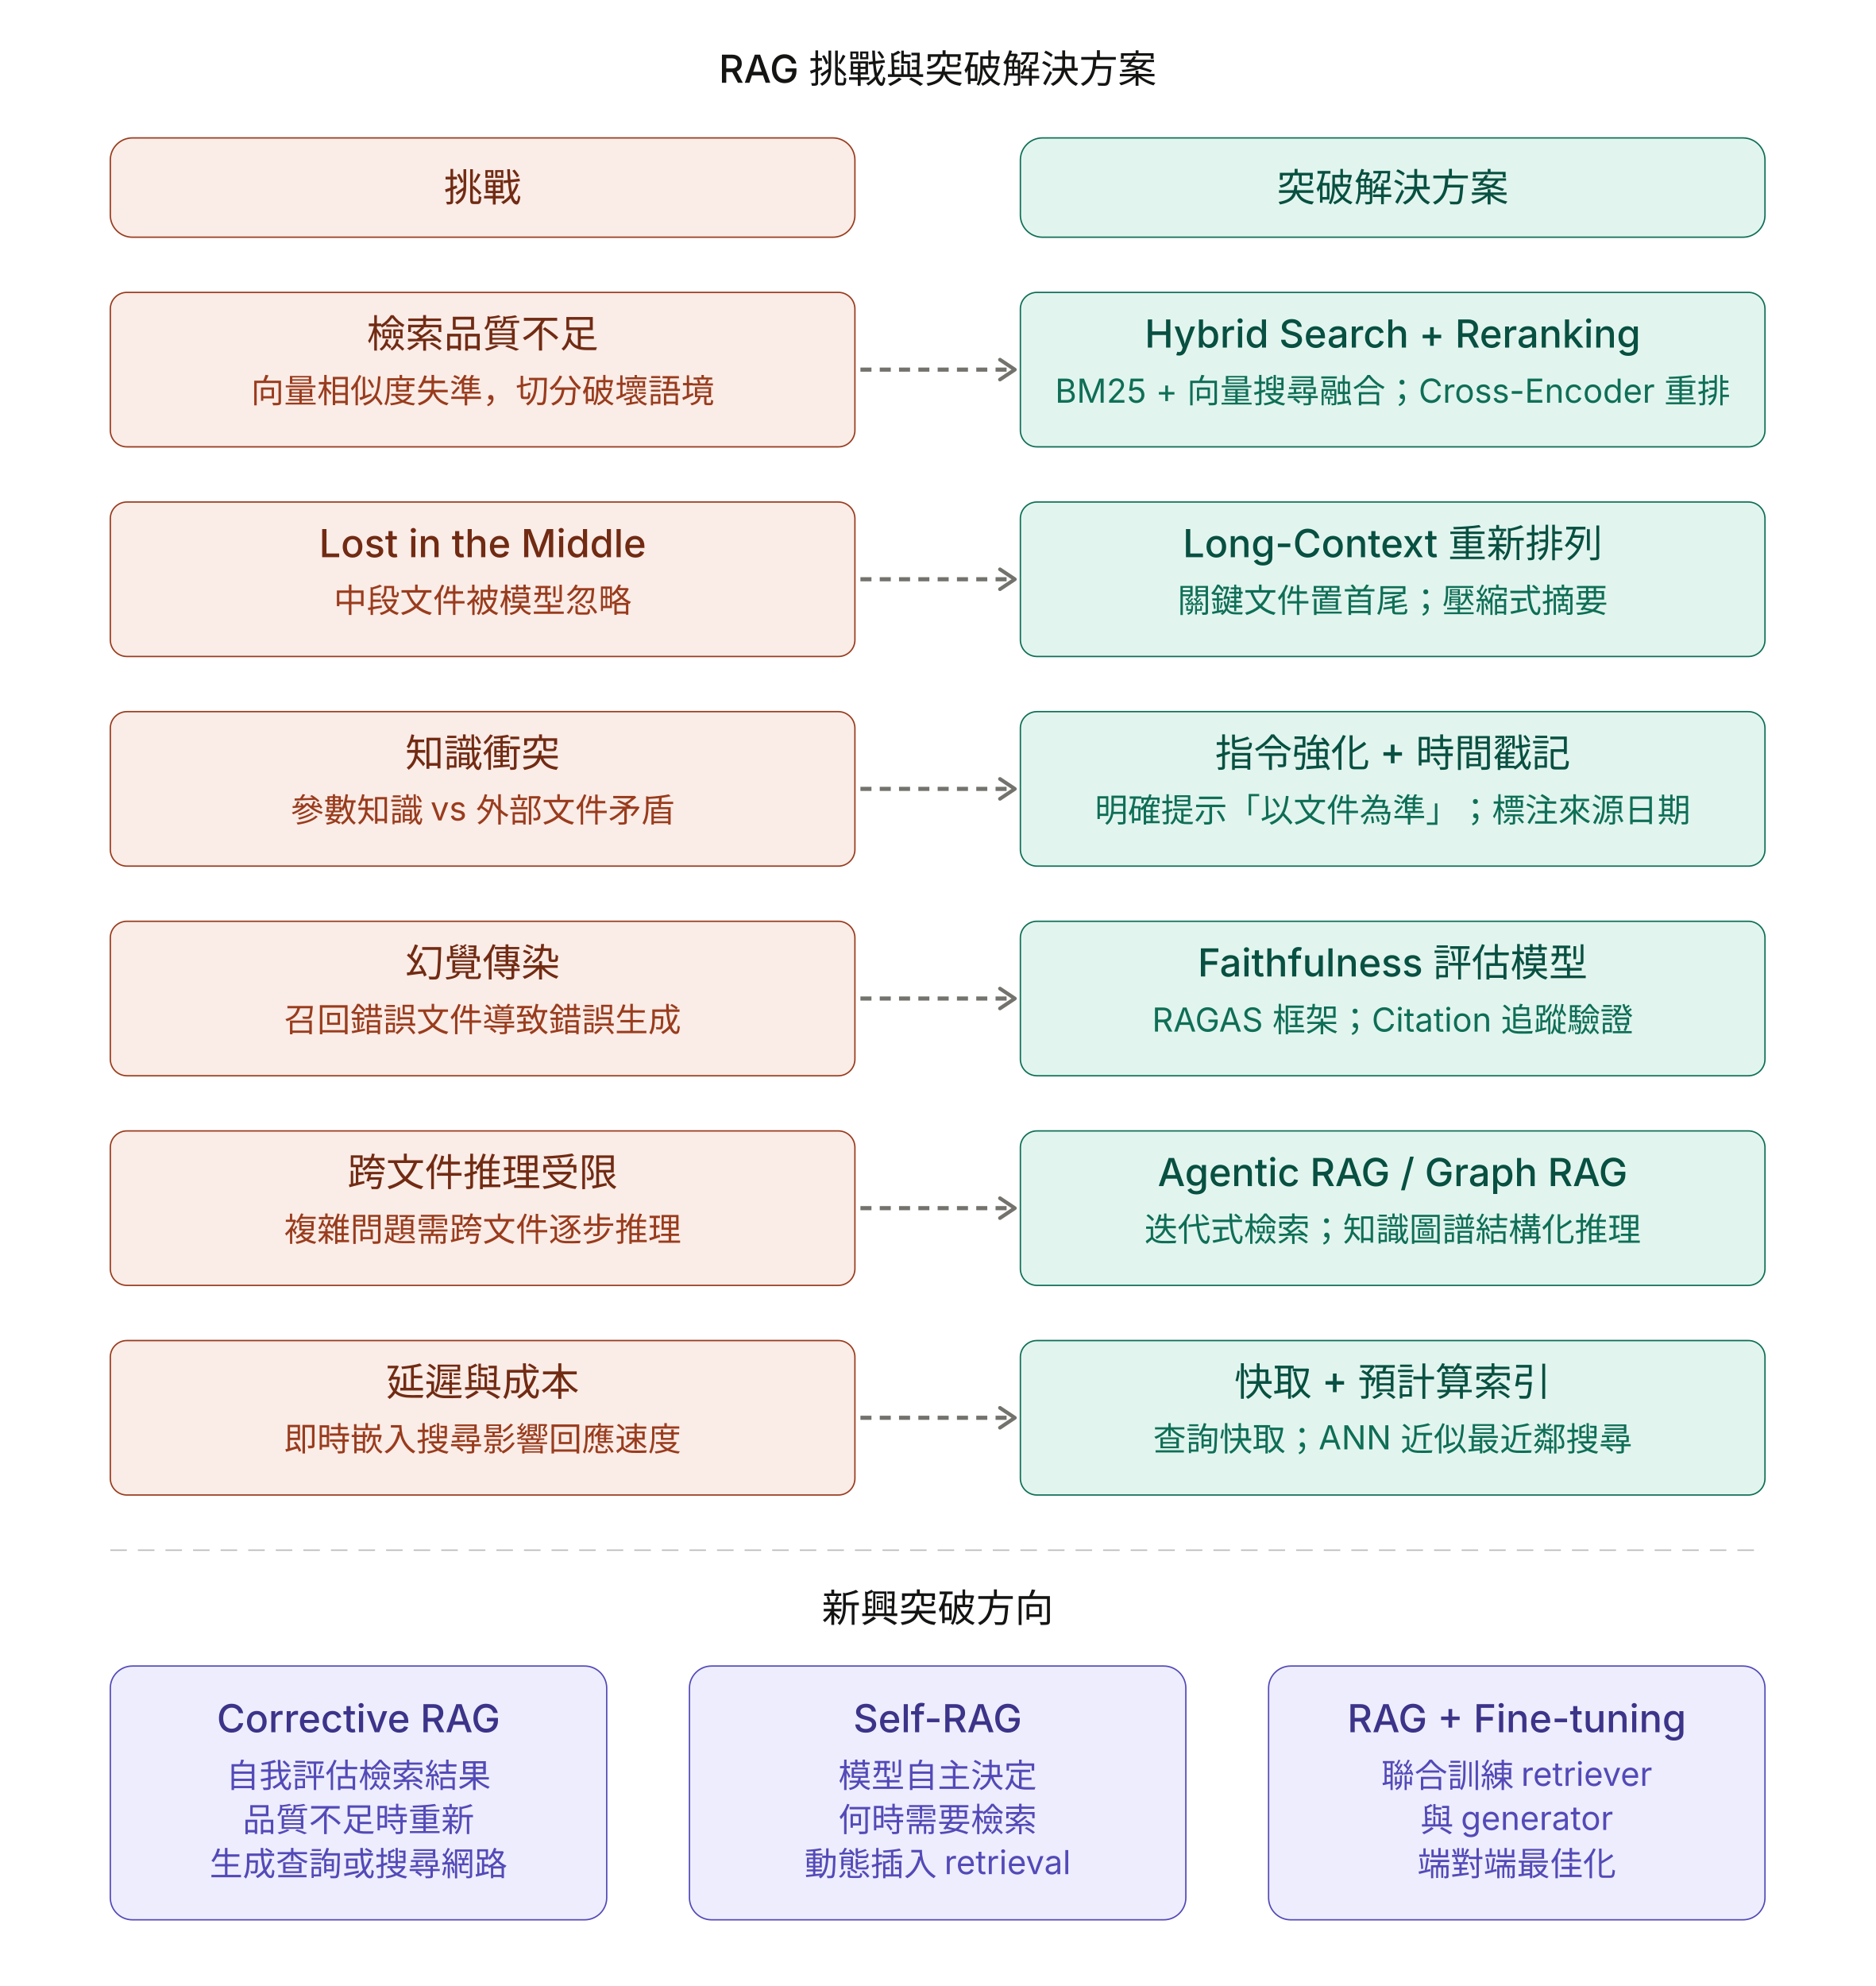
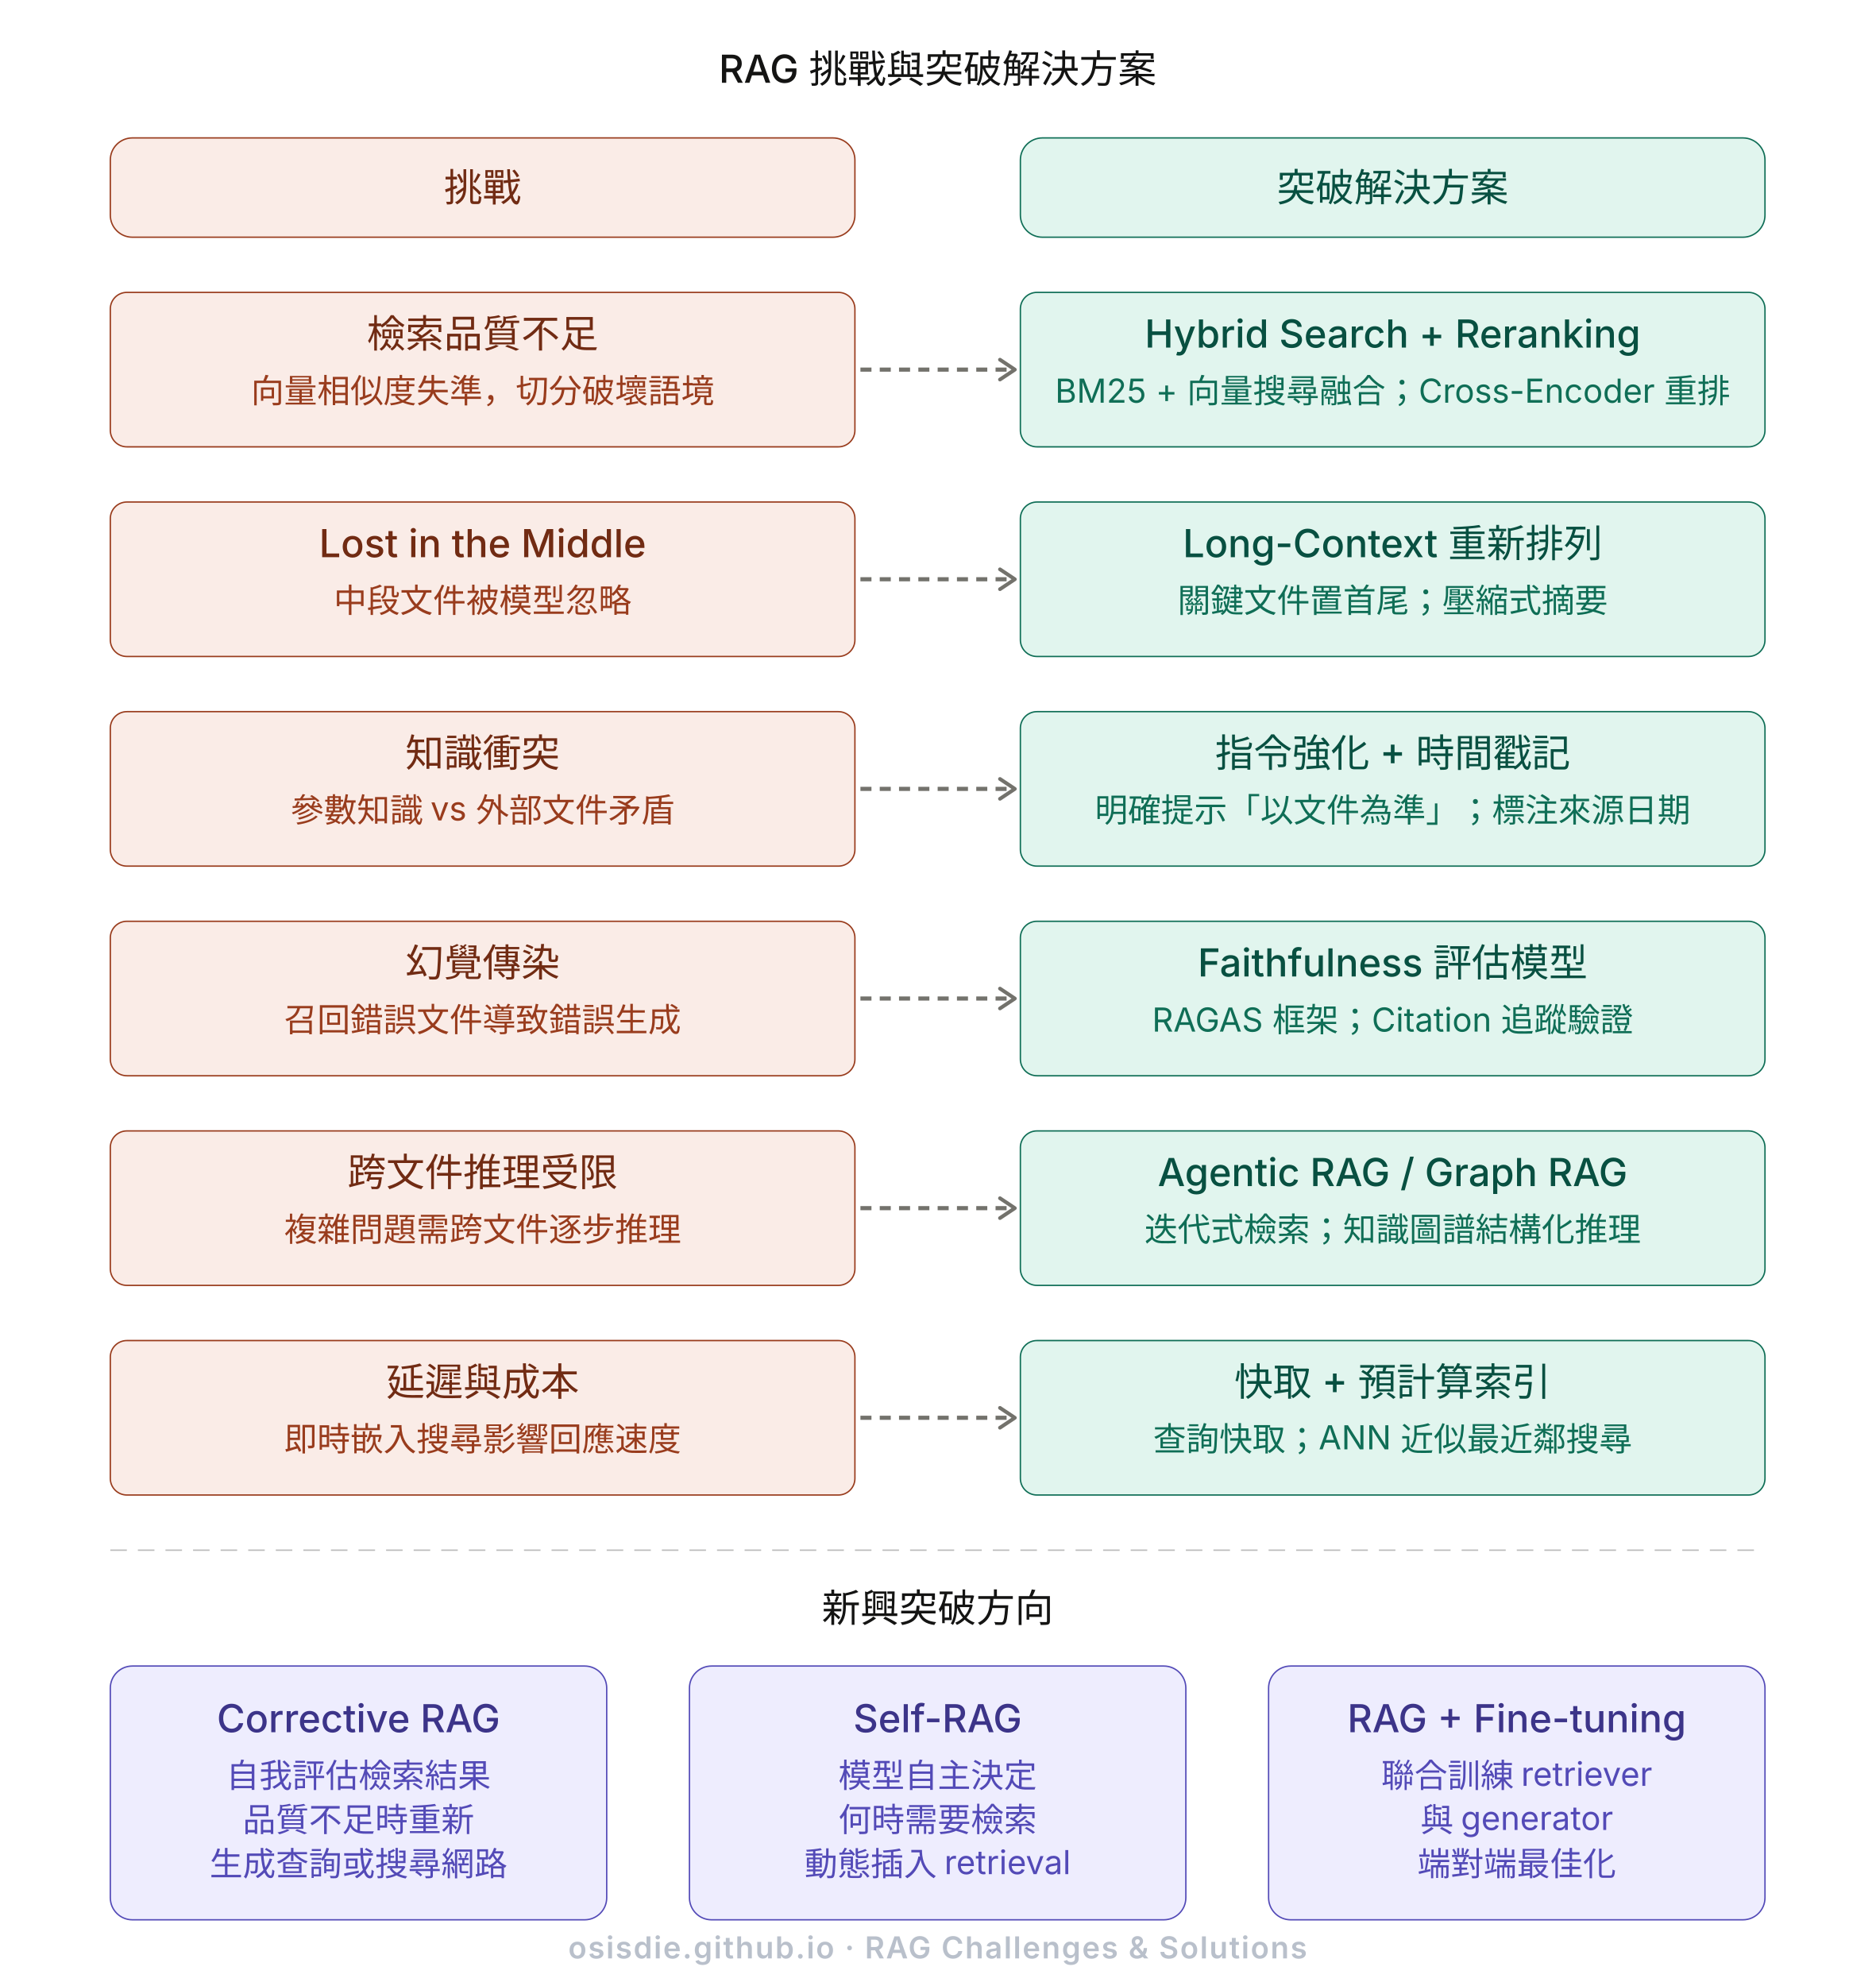
<svg xmlns="http://www.w3.org/2000/svg" width="100%" viewBox="0 0 680 720">
  <defs>
    <marker id="arrow" viewBox="0 0 10 10" refX="8" refY="5" markerWidth="6" markerHeight="6" orient="auto-start-reverse">
      <path d="M2 1L8 5L2 9" fill="none" stroke="context-stroke" stroke-width="1.5" stroke-linecap="round" stroke-linejoin="round" />
    </marker>
  </defs>
  <text x="340" y="30" text-anchor="middle" font-size="15" style="fill:rgb(20, 20, 19);stroke:none;color:rgb(0, 0, 0);stroke-width:1px;stroke-linecap:butt;stroke-linejoin:miter;opacity:1;font-family:-apple-system, BlinkMacSystemFont, &quot;Segoe UI&quot;, &quot;Noto Sans TC&quot;, sans-serif;font-size:14px;font-weight:500;text-anchor:middle;dominant-baseline:auto">RAG 挑戰與突破解決方案</text>
  <g style="fill:rgb(0, 0, 0);stroke:none;color:rgb(0, 0, 0);stroke-width:1px;stroke-linecap:butt;stroke-linejoin:miter;opacity:1;font-family:-apple-system, BlinkMacSystemFont, &quot;Segoe UI&quot;, &quot;Noto Sans TC&quot;, sans-serif;font-size:16px;font-weight:400;text-anchor:start;dominant-baseline:auto">
    <rect x="40" y="50" width="270" height="36" rx="8" stroke-width="0.5" style="fill:rgb(250, 236, 231);stroke:rgb(153, 60, 29);color:rgb(0, 0, 0);stroke-width:0.5px;stroke-linecap:butt;stroke-linejoin:miter;opacity:1;font-family:-apple-system, BlinkMacSystemFont, &quot;Segoe UI&quot;, &quot;Noto Sans TC&quot;, sans-serif;font-size:16px;font-weight:400;text-anchor:start;dominant-baseline:auto" />
    <text x="175" y="73" text-anchor="middle" style="fill:rgb(113, 43, 19);stroke:none;color:rgb(0, 0, 0);stroke-width:1px;stroke-linecap:butt;stroke-linejoin:miter;opacity:1;font-family:-apple-system, BlinkMacSystemFont, &quot;Segoe UI&quot;, &quot;Noto Sans TC&quot;, sans-serif;font-size:14px;font-weight:500;text-anchor:middle;dominant-baseline:auto">挑戰</text>
  </g>
  <g style="fill:rgb(0, 0, 0);stroke:none;color:rgb(0, 0, 0);stroke-width:1px;stroke-linecap:butt;stroke-linejoin:miter;opacity:1;font-family:-apple-system, BlinkMacSystemFont, &quot;Segoe UI&quot;, &quot;Noto Sans TC&quot;, sans-serif;font-size:16px;font-weight:400;text-anchor:start;dominant-baseline:auto">
    <rect x="370" y="50" width="270" height="36" rx="8" stroke-width="0.5" style="fill:rgb(225, 245, 238);stroke:rgb(15, 110, 86);color:rgb(0, 0, 0);stroke-width:0.5px;stroke-linecap:butt;stroke-linejoin:miter;opacity:1;font-family:-apple-system, BlinkMacSystemFont, &quot;Segoe UI&quot;, &quot;Noto Sans TC&quot;, sans-serif;font-size:16px;font-weight:400;text-anchor:start;dominant-baseline:auto" />
    <text x="505" y="73" text-anchor="middle" style="fill:rgb(8, 80, 65);stroke:none;color:rgb(0, 0, 0);stroke-width:1px;stroke-linecap:butt;stroke-linejoin:miter;opacity:1;font-family:-apple-system, BlinkMacSystemFont, &quot;Segoe UI&quot;, &quot;Noto Sans TC&quot;, sans-serif;font-size:14px;font-weight:500;text-anchor:middle;dominant-baseline:auto">突破解決方案</text>
  </g>
  <g style="fill:rgb(0, 0, 0);stroke:none;color:rgb(0, 0, 0);stroke-width:1px;stroke-linecap:butt;stroke-linejoin:miter;opacity:1;font-family:-apple-system, BlinkMacSystemFont, &quot;Segoe UI&quot;, &quot;Noto Sans TC&quot;, sans-serif;font-size:16px;font-weight:400;text-anchor:start;dominant-baseline:auto">
    <rect x="40" y="106" width="270" height="56" rx="6" stroke-width="0.5" style="fill:rgb(250, 236, 231);stroke:rgb(153, 60, 29);color:rgb(0, 0, 0);stroke-width:0.5px;stroke-linecap:butt;stroke-linejoin:miter;opacity:1;font-family:-apple-system, BlinkMacSystemFont, &quot;Segoe UI&quot;, &quot;Noto Sans TC&quot;, sans-serif;font-size:16px;font-weight:400;text-anchor:start;dominant-baseline:auto" />
    <text x="175" y="126" text-anchor="middle" style="fill:rgb(113, 43, 19);stroke:none;color:rgb(0, 0, 0);stroke-width:1px;stroke-linecap:butt;stroke-linejoin:miter;opacity:1;font-family:-apple-system, BlinkMacSystemFont, &quot;Segoe UI&quot;, &quot;Noto Sans TC&quot;, sans-serif;font-size:14px;font-weight:500;text-anchor:middle;dominant-baseline:auto">檢索品質不足</text>
    <text x="175" y="146" text-anchor="middle" style="fill:rgb(153, 60, 29);stroke:none;color:rgb(0, 0, 0);stroke-width:1px;stroke-linecap:butt;stroke-linejoin:miter;opacity:1;font-family:-apple-system, BlinkMacSystemFont, &quot;Segoe UI&quot;, &quot;Noto Sans TC&quot;, sans-serif;font-size:12px;font-weight:400;text-anchor:middle;dominant-baseline:auto">向量相似度失準，切分破壞語境</text>
  </g>
  <g style="fill:rgb(0, 0, 0);stroke:none;color:rgb(0, 0, 0);stroke-width:1px;stroke-linecap:butt;stroke-linejoin:miter;opacity:1;font-family:-apple-system, BlinkMacSystemFont, &quot;Segoe UI&quot;, &quot;Noto Sans TC&quot;, sans-serif;font-size:16px;font-weight:400;text-anchor:start;dominant-baseline:auto">
    <rect x="370" y="106" width="270" height="56" rx="6" stroke-width="0.5" style="fill:rgb(225, 245, 238);stroke:rgb(15, 110, 86);color:rgb(0, 0, 0);stroke-width:0.5px;stroke-linecap:butt;stroke-linejoin:miter;opacity:1;font-family:-apple-system, BlinkMacSystemFont, &quot;Segoe UI&quot;, &quot;Noto Sans TC&quot;, sans-serif;font-size:16px;font-weight:400;text-anchor:start;dominant-baseline:auto" />
    <text x="505" y="126" text-anchor="middle" style="fill:rgb(8, 80, 65);stroke:none;color:rgb(0, 0, 0);stroke-width:1px;stroke-linecap:butt;stroke-linejoin:miter;opacity:1;font-family:-apple-system, BlinkMacSystemFont, &quot;Segoe UI&quot;, &quot;Noto Sans TC&quot;, sans-serif;font-size:14px;font-weight:500;text-anchor:middle;dominant-baseline:auto">Hybrid Search + Reranking</text>
    <text x="505" y="146" text-anchor="middle" style="fill:rgb(15, 110, 86);stroke:none;color:rgb(0, 0, 0);stroke-width:1px;stroke-linecap:butt;stroke-linejoin:miter;opacity:1;font-family:-apple-system, BlinkMacSystemFont, &quot;Segoe UI&quot;, &quot;Noto Sans TC&quot;, sans-serif;font-size:12px;font-weight:400;text-anchor:middle;dominant-baseline:auto">BM25 + 向量搜尋融合；Cross-Encoder 重排</text>
  </g>
  <line x1="312" y1="134" x2="368" y2="134" stroke="rgb(115,114,108)" stroke-width="0.8" stroke-dasharray="4 3" marker-end="url(#arrow)" fill="none" style="fill:none;stroke:rgb(115, 114, 108);color:rgb(0, 0, 0);stroke-width:1.5px;stroke-dasharray:4px, 3px;stroke-linecap:butt;stroke-linejoin:miter;opacity:1;font-family:-apple-system, BlinkMacSystemFont, &quot;Segoe UI&quot;, &quot;Noto Sans TC&quot;, sans-serif;font-size:16px;font-weight:400;text-anchor:start;dominant-baseline:auto" />
  <g style="fill:rgb(0, 0, 0);stroke:none;color:rgb(0, 0, 0);stroke-width:1px;stroke-linecap:butt;stroke-linejoin:miter;opacity:1;font-family:-apple-system, BlinkMacSystemFont, &quot;Segoe UI&quot;, &quot;Noto Sans TC&quot;, sans-serif;font-size:16px;font-weight:400;text-anchor:start;dominant-baseline:auto">
    <rect x="40" y="182" width="270" height="56" rx="6" stroke-width="0.5" style="fill:rgb(250, 236, 231);stroke:rgb(153, 60, 29);color:rgb(0, 0, 0);stroke-width:0.5px;stroke-linecap:butt;stroke-linejoin:miter;opacity:1;font-family:-apple-system, BlinkMacSystemFont, &quot;Segoe UI&quot;, &quot;Noto Sans TC&quot;, sans-serif;font-size:16px;font-weight:400;text-anchor:start;dominant-baseline:auto" />
    <text x="175" y="202" text-anchor="middle" style="fill:rgb(113, 43, 19);stroke:none;color:rgb(0, 0, 0);stroke-width:1px;stroke-linecap:butt;stroke-linejoin:miter;opacity:1;font-family:-apple-system, BlinkMacSystemFont, &quot;Segoe UI&quot;, &quot;Noto Sans TC&quot;, sans-serif;font-size:14px;font-weight:500;text-anchor:middle;dominant-baseline:auto">Lost in the Middle</text>
    <text x="175" y="222" text-anchor="middle" style="fill:rgb(153, 60, 29);stroke:none;color:rgb(0, 0, 0);stroke-width:1px;stroke-linecap:butt;stroke-linejoin:miter;opacity:1;font-family:-apple-system, BlinkMacSystemFont, &quot;Segoe UI&quot;, &quot;Noto Sans TC&quot;, sans-serif;font-size:12px;font-weight:400;text-anchor:middle;dominant-baseline:auto">中段文件被模型忽略</text>
  </g>
  <g style="fill:rgb(0, 0, 0);stroke:none;color:rgb(0, 0, 0);stroke-width:1px;stroke-linecap:butt;stroke-linejoin:miter;opacity:1;font-family:-apple-system, BlinkMacSystemFont, &quot;Segoe UI&quot;, &quot;Noto Sans TC&quot;, sans-serif;font-size:16px;font-weight:400;text-anchor:start;dominant-baseline:auto">
    <rect x="370" y="182" width="270" height="56" rx="6" stroke-width="0.5" style="fill:rgb(225, 245, 238);stroke:rgb(15, 110, 86);color:rgb(0, 0, 0);stroke-width:0.5px;stroke-linecap:butt;stroke-linejoin:miter;opacity:1;font-family:-apple-system, BlinkMacSystemFont, &quot;Segoe UI&quot;, &quot;Noto Sans TC&quot;, sans-serif;font-size:16px;font-weight:400;text-anchor:start;dominant-baseline:auto" />
    <text x="505" y="202" text-anchor="middle" style="fill:rgb(8, 80, 65);stroke:none;color:rgb(0, 0, 0);stroke-width:1px;stroke-linecap:butt;stroke-linejoin:miter;opacity:1;font-family:-apple-system, BlinkMacSystemFont, &quot;Segoe UI&quot;, &quot;Noto Sans TC&quot;, sans-serif;font-size:14px;font-weight:500;text-anchor:middle;dominant-baseline:auto">Long-Context 重新排列</text>
    <text x="505" y="222" text-anchor="middle" style="fill:rgb(15, 110, 86);stroke:none;color:rgb(0, 0, 0);stroke-width:1px;stroke-linecap:butt;stroke-linejoin:miter;opacity:1;font-family:-apple-system, BlinkMacSystemFont, &quot;Segoe UI&quot;, &quot;Noto Sans TC&quot;, sans-serif;font-size:12px;font-weight:400;text-anchor:middle;dominant-baseline:auto">關鍵文件置首尾；壓縮式摘要</text>
  </g>
  <line x1="312" y1="210" x2="368" y2="210" stroke="rgb(115,114,108)" stroke-width="0.8" stroke-dasharray="4 3" marker-end="url(#arrow)" fill="none" style="fill:none;stroke:rgb(115, 114, 108);color:rgb(0, 0, 0);stroke-width:1.5px;stroke-dasharray:4px, 3px;stroke-linecap:butt;stroke-linejoin:miter;opacity:1;font-family:-apple-system, BlinkMacSystemFont, &quot;Segoe UI&quot;, &quot;Noto Sans TC&quot;, sans-serif;font-size:16px;font-weight:400;text-anchor:start;dominant-baseline:auto" />
  <g style="fill:rgb(0, 0, 0);stroke:none;color:rgb(0, 0, 0);stroke-width:1px;stroke-linecap:butt;stroke-linejoin:miter;opacity:1;font-family:-apple-system, BlinkMacSystemFont, &quot;Segoe UI&quot;, &quot;Noto Sans TC&quot;, sans-serif;font-size:16px;font-weight:400;text-anchor:start;dominant-baseline:auto">
    <rect x="40" y="258" width="270" height="56" rx="6" stroke-width="0.5" style="fill:rgb(250, 236, 231);stroke:rgb(153, 60, 29);color:rgb(0, 0, 0);stroke-width:0.5px;stroke-linecap:butt;stroke-linejoin:miter;opacity:1;font-family:-apple-system, BlinkMacSystemFont, &quot;Segoe UI&quot;, &quot;Noto Sans TC&quot;, sans-serif;font-size:16px;font-weight:400;text-anchor:start;dominant-baseline:auto" />
    <text x="175" y="278" text-anchor="middle" style="fill:rgb(113, 43, 19);stroke:none;color:rgb(0, 0, 0);stroke-width:1px;stroke-linecap:butt;stroke-linejoin:miter;opacity:1;font-family:-apple-system, BlinkMacSystemFont, &quot;Segoe UI&quot;, &quot;Noto Sans TC&quot;, sans-serif;font-size:14px;font-weight:500;text-anchor:middle;dominant-baseline:auto">知識衝突</text>
    <text x="175" y="298" text-anchor="middle" style="fill:rgb(153, 60, 29);stroke:none;color:rgb(0, 0, 0);stroke-width:1px;stroke-linecap:butt;stroke-linejoin:miter;opacity:1;font-family:-apple-system, BlinkMacSystemFont, &quot;Segoe UI&quot;, &quot;Noto Sans TC&quot;, sans-serif;font-size:12px;font-weight:400;text-anchor:middle;dominant-baseline:auto">參數知識 vs 外部文件矛盾</text>
  </g>
  <g style="fill:rgb(0, 0, 0);stroke:none;color:rgb(0, 0, 0);stroke-width:1px;stroke-linecap:butt;stroke-linejoin:miter;opacity:1;font-family:-apple-system, BlinkMacSystemFont, &quot;Segoe UI&quot;, &quot;Noto Sans TC&quot;, sans-serif;font-size:16px;font-weight:400;text-anchor:start;dominant-baseline:auto">
    <rect x="370" y="258" width="270" height="56" rx="6" stroke-width="0.5" style="fill:rgb(225, 245, 238);stroke:rgb(15, 110, 86);color:rgb(0, 0, 0);stroke-width:0.5px;stroke-linecap:butt;stroke-linejoin:miter;opacity:1;font-family:-apple-system, BlinkMacSystemFont, &quot;Segoe UI&quot;, &quot;Noto Sans TC&quot;, sans-serif;font-size:16px;font-weight:400;text-anchor:start;dominant-baseline:auto" />
    <text x="505" y="278" text-anchor="middle" style="fill:rgb(8, 80, 65);stroke:none;color:rgb(0, 0, 0);stroke-width:1px;stroke-linecap:butt;stroke-linejoin:miter;opacity:1;font-family:-apple-system, BlinkMacSystemFont, &quot;Segoe UI&quot;, &quot;Noto Sans TC&quot;, sans-serif;font-size:14px;font-weight:500;text-anchor:middle;dominant-baseline:auto">指令強化 + 時間戳記</text>
    <text x="505" y="298" text-anchor="middle" style="fill:rgb(15, 110, 86);stroke:none;color:rgb(0, 0, 0);stroke-width:1px;stroke-linecap:butt;stroke-linejoin:miter;opacity:1;font-family:-apple-system, BlinkMacSystemFont, &quot;Segoe UI&quot;, &quot;Noto Sans TC&quot;, sans-serif;font-size:12px;font-weight:400;text-anchor:middle;dominant-baseline:auto">明確提示「以文件為準」；標注來源日期</text>
  </g>
  <line x1="312" y1="286" x2="368" y2="286" stroke="rgb(115,114,108)" stroke-width="0.8" stroke-dasharray="4 3" marker-end="url(#arrow)" fill="none" style="fill:none;stroke:rgb(115, 114, 108);color:rgb(0, 0, 0);stroke-width:1.5px;stroke-dasharray:4px, 3px;stroke-linecap:butt;stroke-linejoin:miter;opacity:1;font-family:-apple-system, BlinkMacSystemFont, &quot;Segoe UI&quot;, &quot;Noto Sans TC&quot;, sans-serif;font-size:16px;font-weight:400;text-anchor:start;dominant-baseline:auto" />
  <g style="fill:rgb(0, 0, 0);stroke:none;color:rgb(0, 0, 0);stroke-width:1px;stroke-linecap:butt;stroke-linejoin:miter;opacity:1;font-family:-apple-system, BlinkMacSystemFont, &quot;Segoe UI&quot;, &quot;Noto Sans TC&quot;, sans-serif;font-size:16px;font-weight:400;text-anchor:start;dominant-baseline:auto">
    <rect x="40" y="334" width="270" height="56" rx="6" stroke-width="0.5" style="fill:rgb(250, 236, 231);stroke:rgb(153, 60, 29);color:rgb(0, 0, 0);stroke-width:0.5px;stroke-linecap:butt;stroke-linejoin:miter;opacity:1;font-family:-apple-system, BlinkMacSystemFont, &quot;Segoe UI&quot;, &quot;Noto Sans TC&quot;, sans-serif;font-size:16px;font-weight:400;text-anchor:start;dominant-baseline:auto" />
    <text x="175" y="354" text-anchor="middle" style="fill:rgb(113, 43, 19);stroke:none;color:rgb(0, 0, 0);stroke-width:1px;stroke-linecap:butt;stroke-linejoin:miter;opacity:1;font-family:-apple-system, BlinkMacSystemFont, &quot;Segoe UI&quot;, &quot;Noto Sans TC&quot;, sans-serif;font-size:14px;font-weight:500;text-anchor:middle;dominant-baseline:auto">幻覺傳染</text>
    <text x="175" y="374" text-anchor="middle" style="fill:rgb(153, 60, 29);stroke:none;color:rgb(0, 0, 0);stroke-width:1px;stroke-linecap:butt;stroke-linejoin:miter;opacity:1;font-family:-apple-system, BlinkMacSystemFont, &quot;Segoe UI&quot;, &quot;Noto Sans TC&quot;, sans-serif;font-size:12px;font-weight:400;text-anchor:middle;dominant-baseline:auto">召回錯誤文件導致錯誤生成</text>
  </g>
  <g style="fill:rgb(0, 0, 0);stroke:none;color:rgb(0, 0, 0);stroke-width:1px;stroke-linecap:butt;stroke-linejoin:miter;opacity:1;font-family:-apple-system, BlinkMacSystemFont, &quot;Segoe UI&quot;, &quot;Noto Sans TC&quot;, sans-serif;font-size:16px;font-weight:400;text-anchor:start;dominant-baseline:auto">
    <rect x="370" y="334" width="270" height="56" rx="6" stroke-width="0.5" style="fill:rgb(225, 245, 238);stroke:rgb(15, 110, 86);color:rgb(0, 0, 0);stroke-width:0.5px;stroke-linecap:butt;stroke-linejoin:miter;opacity:1;font-family:-apple-system, BlinkMacSystemFont, &quot;Segoe UI&quot;, &quot;Noto Sans TC&quot;, sans-serif;font-size:16px;font-weight:400;text-anchor:start;dominant-baseline:auto" />
    <text x="505" y="354" text-anchor="middle" style="fill:rgb(8, 80, 65);stroke:none;color:rgb(0, 0, 0);stroke-width:1px;stroke-linecap:butt;stroke-linejoin:miter;opacity:1;font-family:-apple-system, BlinkMacSystemFont, &quot;Segoe UI&quot;, &quot;Noto Sans TC&quot;, sans-serif;font-size:14px;font-weight:500;text-anchor:middle;dominant-baseline:auto">Faithfulness 評估模型</text>
    <text x="505" y="374" text-anchor="middle" style="fill:rgb(15, 110, 86);stroke:none;color:rgb(0, 0, 0);stroke-width:1px;stroke-linecap:butt;stroke-linejoin:miter;opacity:1;font-family:-apple-system, BlinkMacSystemFont, &quot;Segoe UI&quot;, &quot;Noto Sans TC&quot;, sans-serif;font-size:12px;font-weight:400;text-anchor:middle;dominant-baseline:auto">RAGAS 框架；Citation 追蹤驗證</text>
  </g>
  <line x1="312" y1="362" x2="368" y2="362" stroke="rgb(115,114,108)" stroke-width="0.8" stroke-dasharray="4 3" marker-end="url(#arrow)" fill="none" style="fill:none;stroke:rgb(115, 114, 108);color:rgb(0, 0, 0);stroke-width:1.5px;stroke-dasharray:4px, 3px;stroke-linecap:butt;stroke-linejoin:miter;opacity:1;font-family:-apple-system, BlinkMacSystemFont, &quot;Segoe UI&quot;, &quot;Noto Sans TC&quot;, sans-serif;font-size:16px;font-weight:400;text-anchor:start;dominant-baseline:auto" />
  <g style="fill:rgb(0, 0, 0);stroke:none;color:rgb(0, 0, 0);stroke-width:1px;stroke-linecap:butt;stroke-linejoin:miter;opacity:1;font-family:-apple-system, BlinkMacSystemFont, &quot;Segoe UI&quot;, &quot;Noto Sans TC&quot;, sans-serif;font-size:16px;font-weight:400;text-anchor:start;dominant-baseline:auto">
    <rect x="40" y="410" width="270" height="56" rx="6" stroke-width="0.5" style="fill:rgb(250, 236, 231);stroke:rgb(153, 60, 29);color:rgb(0, 0, 0);stroke-width:0.5px;stroke-linecap:butt;stroke-linejoin:miter;opacity:1;font-family:-apple-system, BlinkMacSystemFont, &quot;Segoe UI&quot;, &quot;Noto Sans TC&quot;, sans-serif;font-size:16px;font-weight:400;text-anchor:start;dominant-baseline:auto" />
    <text x="175" y="430" text-anchor="middle" style="fill:rgb(113, 43, 19);stroke:none;color:rgb(0, 0, 0);stroke-width:1px;stroke-linecap:butt;stroke-linejoin:miter;opacity:1;font-family:-apple-system, BlinkMacSystemFont, &quot;Segoe UI&quot;, &quot;Noto Sans TC&quot;, sans-serif;font-size:14px;font-weight:500;text-anchor:middle;dominant-baseline:auto">跨文件推理受限</text>
    <text x="175" y="450" text-anchor="middle" style="fill:rgb(153, 60, 29);stroke:none;color:rgb(0, 0, 0);stroke-width:1px;stroke-linecap:butt;stroke-linejoin:miter;opacity:1;font-family:-apple-system, BlinkMacSystemFont, &quot;Segoe UI&quot;, &quot;Noto Sans TC&quot;, sans-serif;font-size:12px;font-weight:400;text-anchor:middle;dominant-baseline:auto">複雜問題需跨文件逐步推理</text>
  </g>
  <g style="fill:rgb(0, 0, 0);stroke:none;color:rgb(0, 0, 0);stroke-width:1px;stroke-linecap:butt;stroke-linejoin:miter;opacity:1;font-family:-apple-system, BlinkMacSystemFont, &quot;Segoe UI&quot;, &quot;Noto Sans TC&quot;, sans-serif;font-size:16px;font-weight:400;text-anchor:start;dominant-baseline:auto">
    <rect x="370" y="410" width="270" height="56" rx="6" stroke-width="0.5" style="fill:rgb(225, 245, 238);stroke:rgb(15, 110, 86);color:rgb(0, 0, 0);stroke-width:0.5px;stroke-linecap:butt;stroke-linejoin:miter;opacity:1;font-family:-apple-system, BlinkMacSystemFont, &quot;Segoe UI&quot;, &quot;Noto Sans TC&quot;, sans-serif;font-size:16px;font-weight:400;text-anchor:start;dominant-baseline:auto" />
    <text x="505" y="430" text-anchor="middle" style="fill:rgb(8, 80, 65);stroke:none;color:rgb(0, 0, 0);stroke-width:1px;stroke-linecap:butt;stroke-linejoin:miter;opacity:1;font-family:-apple-system, BlinkMacSystemFont, &quot;Segoe UI&quot;, &quot;Noto Sans TC&quot;, sans-serif;font-size:14px;font-weight:500;text-anchor:middle;dominant-baseline:auto">Agentic RAG / Graph RAG</text>
    <text x="505" y="450" text-anchor="middle" style="fill:rgb(15, 110, 86);stroke:none;color:rgb(0, 0, 0);stroke-width:1px;stroke-linecap:butt;stroke-linejoin:miter;opacity:1;font-family:-apple-system, BlinkMacSystemFont, &quot;Segoe UI&quot;, &quot;Noto Sans TC&quot;, sans-serif;font-size:12px;font-weight:400;text-anchor:middle;dominant-baseline:auto">迭代式檢索；知識圖譜結構化推理</text>
  </g>
  <line x1="312" y1="438" x2="368" y2="438" stroke="rgb(115,114,108)" stroke-width="0.8" stroke-dasharray="4 3" marker-end="url(#arrow)" fill="none" style="fill:none;stroke:rgb(115, 114, 108);color:rgb(0, 0, 0);stroke-width:1.5px;stroke-dasharray:4px, 3px;stroke-linecap:butt;stroke-linejoin:miter;opacity:1;font-family:-apple-system, BlinkMacSystemFont, &quot;Segoe UI&quot;, &quot;Noto Sans TC&quot;, sans-serif;font-size:16px;font-weight:400;text-anchor:start;dominant-baseline:auto" />
  <g style="fill:rgb(0, 0, 0);stroke:none;color:rgb(0, 0, 0);stroke-width:1px;stroke-linecap:butt;stroke-linejoin:miter;opacity:1;font-family:-apple-system, BlinkMacSystemFont, &quot;Segoe UI&quot;, &quot;Noto Sans TC&quot;, sans-serif;font-size:16px;font-weight:400;text-anchor:start;dominant-baseline:auto">
    <rect x="40" y="486" width="270" height="56" rx="6" stroke-width="0.5" style="fill:rgb(250, 236, 231);stroke:rgb(153, 60, 29);color:rgb(0, 0, 0);stroke-width:0.5px;stroke-linecap:butt;stroke-linejoin:miter;opacity:1;font-family:-apple-system, BlinkMacSystemFont, &quot;Segoe UI&quot;, &quot;Noto Sans TC&quot;, sans-serif;font-size:16px;font-weight:400;text-anchor:start;dominant-baseline:auto" />
    <text x="175" y="506" text-anchor="middle" style="fill:rgb(113, 43, 19);stroke:none;color:rgb(0, 0, 0);stroke-width:1px;stroke-linecap:butt;stroke-linejoin:miter;opacity:1;font-family:-apple-system, BlinkMacSystemFont, &quot;Segoe UI&quot;, &quot;Noto Sans TC&quot;, sans-serif;font-size:14px;font-weight:500;text-anchor:middle;dominant-baseline:auto">延遲與成本</text>
    <text x="175" y="526" text-anchor="middle" style="fill:rgb(153, 60, 29);stroke:none;color:rgb(0, 0, 0);stroke-width:1px;stroke-linecap:butt;stroke-linejoin:miter;opacity:1;font-family:-apple-system, BlinkMacSystemFont, &quot;Segoe UI&quot;, &quot;Noto Sans TC&quot;, sans-serif;font-size:12px;font-weight:400;text-anchor:middle;dominant-baseline:auto">即時嵌入搜尋影響回應速度</text>
  </g>
  <g style="fill:rgb(0, 0, 0);stroke:none;color:rgb(0, 0, 0);stroke-width:1px;stroke-linecap:butt;stroke-linejoin:miter;opacity:1;font-family:-apple-system, BlinkMacSystemFont, &quot;Segoe UI&quot;, &quot;Noto Sans TC&quot;, sans-serif;font-size:16px;font-weight:400;text-anchor:start;dominant-baseline:auto">
    <rect x="370" y="486" width="270" height="56" rx="6" stroke-width="0.5" style="fill:rgb(225, 245, 238);stroke:rgb(15, 110, 86);color:rgb(0, 0, 0);stroke-width:0.5px;stroke-linecap:butt;stroke-linejoin:miter;opacity:1;font-family:-apple-system, BlinkMacSystemFont, &quot;Segoe UI&quot;, &quot;Noto Sans TC&quot;, sans-serif;font-size:16px;font-weight:400;text-anchor:start;dominant-baseline:auto" />
    <text x="505" y="506" text-anchor="middle" style="fill:rgb(8, 80, 65);stroke:none;color:rgb(0, 0, 0);stroke-width:1px;stroke-linecap:butt;stroke-linejoin:miter;opacity:1;font-family:-apple-system, BlinkMacSystemFont, &quot;Segoe UI&quot;, &quot;Noto Sans TC&quot;, sans-serif;font-size:14px;font-weight:500;text-anchor:middle;dominant-baseline:auto">快取 + 預計算索引</text>
    <text x="505" y="526" text-anchor="middle" style="fill:rgb(15, 110, 86);stroke:none;color:rgb(0, 0, 0);stroke-width:1px;stroke-linecap:butt;stroke-linejoin:miter;opacity:1;font-family:-apple-system, BlinkMacSystemFont, &quot;Segoe UI&quot;, &quot;Noto Sans TC&quot;, sans-serif;font-size:12px;font-weight:400;text-anchor:middle;dominant-baseline:auto">查詢快取；ANN 近似最近鄰搜尋</text>
  </g>
  <line x1="312" y1="514" x2="368" y2="514" stroke="rgb(115,114,108)" stroke-width="0.8" stroke-dasharray="4 3" marker-end="url(#arrow)" fill="none" style="fill:none;stroke:rgb(115, 114, 108);color:rgb(0, 0, 0);stroke-width:1.5px;stroke-dasharray:4px, 3px;stroke-linecap:butt;stroke-linejoin:miter;opacity:1;font-family:-apple-system, BlinkMacSystemFont, &quot;Segoe UI&quot;, &quot;Noto Sans TC&quot;, sans-serif;font-size:16px;font-weight:400;text-anchor:start;dominant-baseline:auto" />
  <line x1="40" y1="562" x2="640" y2="562" stroke="rgba(31,30,29,0.3)" stroke-width="0.5" stroke-dasharray="6 4" style="fill:rgb(0, 0, 0);stroke:rgba(31, 30, 29, 0.3);color:rgb(0, 0, 0);stroke-width:0.5px;stroke-dasharray:6px, 4px;stroke-linecap:butt;stroke-linejoin:miter;opacity:1;font-family:-apple-system, BlinkMacSystemFont, &quot;Segoe UI&quot;, &quot;Noto Sans TC&quot;, sans-serif;font-size:16px;font-weight:400;text-anchor:start;dominant-baseline:auto" />
  <text x="340" y="588" text-anchor="middle" style="fill:rgb(20, 20, 19);stroke:none;color:rgb(0, 0, 0);stroke-width:1px;stroke-linecap:butt;stroke-linejoin:miter;opacity:1;font-family:-apple-system, BlinkMacSystemFont, &quot;Segoe UI&quot;, &quot;Noto Sans TC&quot;, sans-serif;font-size:14px;font-weight:500;text-anchor:middle;dominant-baseline:auto">新興突破方向</text>
  <g style="fill:rgb(0, 0, 0);stroke:none;color:rgb(0, 0, 0);stroke-width:1px;stroke-linecap:butt;stroke-linejoin:miter;opacity:1;font-family:-apple-system, BlinkMacSystemFont, &quot;Segoe UI&quot;, &quot;Noto Sans TC&quot;, sans-serif;font-size:16px;font-weight:400;text-anchor:start;dominant-baseline:auto">
    <rect x="40" y="604" width="180" height="92" rx="8" stroke-width="0.5" style="fill:rgb(238, 237, 254);stroke:rgb(83, 74, 183);color:rgb(0, 0, 0);stroke-width:0.5px;stroke-linecap:butt;stroke-linejoin:miter;opacity:1;font-family:-apple-system, BlinkMacSystemFont, &quot;Segoe UI&quot;, &quot;Noto Sans TC&quot;, sans-serif;font-size:16px;font-weight:400;text-anchor:start;dominant-baseline:auto" />
    <text x="130" y="628" text-anchor="middle" style="fill:rgb(60, 52, 137);stroke:none;color:rgb(0, 0, 0);stroke-width:1px;stroke-linecap:butt;stroke-linejoin:miter;opacity:1;font-family:-apple-system, BlinkMacSystemFont, &quot;Segoe UI&quot;, &quot;Noto Sans TC&quot;, sans-serif;font-size:14px;font-weight:500;text-anchor:middle;dominant-baseline:auto">Corrective RAG</text>
    <text x="130" y="648" text-anchor="middle" style="fill:rgb(83, 74, 183);stroke:none;color:rgb(0, 0, 0);stroke-width:1px;stroke-linecap:butt;stroke-linejoin:miter;opacity:1;font-family:-apple-system, BlinkMacSystemFont, &quot;Segoe UI&quot;, &quot;Noto Sans TC&quot;, sans-serif;font-size:12px;font-weight:400;text-anchor:middle;dominant-baseline:auto">自我評估檢索結果</text>
    <text x="130" y="664" text-anchor="middle" style="fill:rgb(83, 74, 183);stroke:none;color:rgb(0, 0, 0);stroke-width:1px;stroke-linecap:butt;stroke-linejoin:miter;opacity:1;font-family:-apple-system, BlinkMacSystemFont, &quot;Segoe UI&quot;, &quot;Noto Sans TC&quot;, sans-serif;font-size:12px;font-weight:400;text-anchor:middle;dominant-baseline:auto">品質不足時重新</text>
    <text x="130" y="680" text-anchor="middle" style="fill:rgb(83, 74, 183);stroke:none;color:rgb(0, 0, 0);stroke-width:1px;stroke-linecap:butt;stroke-linejoin:miter;opacity:1;font-family:-apple-system, BlinkMacSystemFont, &quot;Segoe UI&quot;, &quot;Noto Sans TC&quot;, sans-serif;font-size:12px;font-weight:400;text-anchor:middle;dominant-baseline:auto">生成查詢或搜尋網路</text>
  </g>
  <g style="fill:rgb(0, 0, 0);stroke:none;color:rgb(0, 0, 0);stroke-width:1px;stroke-linecap:butt;stroke-linejoin:miter;opacity:1;font-family:-apple-system, BlinkMacSystemFont, &quot;Segoe UI&quot;, &quot;Noto Sans TC&quot;, sans-serif;font-size:16px;font-weight:400;text-anchor:start;dominant-baseline:auto">
    <rect x="250" y="604" width="180" height="92" rx="8" stroke-width="0.5" style="fill:rgb(238, 237, 254);stroke:rgb(83, 74, 183);color:rgb(0, 0, 0);stroke-width:0.5px;stroke-linecap:butt;stroke-linejoin:miter;opacity:1;font-family:-apple-system, BlinkMacSystemFont, &quot;Segoe UI&quot;, &quot;Noto Sans TC&quot;, sans-serif;font-size:16px;font-weight:400;text-anchor:start;dominant-baseline:auto" />
    <text x="340" y="628" text-anchor="middle" style="fill:rgb(60, 52, 137);stroke:none;color:rgb(0, 0, 0);stroke-width:1px;stroke-linecap:butt;stroke-linejoin:miter;opacity:1;font-family:-apple-system, BlinkMacSystemFont, &quot;Segoe UI&quot;, &quot;Noto Sans TC&quot;, sans-serif;font-size:14px;font-weight:500;text-anchor:middle;dominant-baseline:auto">Self-RAG</text>
    <text x="340" y="648" text-anchor="middle" style="fill:rgb(83, 74, 183);stroke:none;color:rgb(0, 0, 0);stroke-width:1px;stroke-linecap:butt;stroke-linejoin:miter;opacity:1;font-family:-apple-system, BlinkMacSystemFont, &quot;Segoe UI&quot;, &quot;Noto Sans TC&quot;, sans-serif;font-size:12px;font-weight:400;text-anchor:middle;dominant-baseline:auto">模型自主決定</text>
    <text x="340" y="664" text-anchor="middle" style="fill:rgb(83, 74, 183);stroke:none;color:rgb(0, 0, 0);stroke-width:1px;stroke-linecap:butt;stroke-linejoin:miter;opacity:1;font-family:-apple-system, BlinkMacSystemFont, &quot;Segoe UI&quot;, &quot;Noto Sans TC&quot;, sans-serif;font-size:12px;font-weight:400;text-anchor:middle;dominant-baseline:auto">何時需要檢索</text>
    <text x="340" y="680" text-anchor="middle" style="fill:rgb(83, 74, 183);stroke:none;color:rgb(0, 0, 0);stroke-width:1px;stroke-linecap:butt;stroke-linejoin:miter;opacity:1;font-family:-apple-system, BlinkMacSystemFont, &quot;Segoe UI&quot;, &quot;Noto Sans TC&quot;, sans-serif;font-size:12px;font-weight:400;text-anchor:middle;dominant-baseline:auto">動態插入 retrieval</text>
  </g>
  <g style="fill:rgb(0, 0, 0);stroke:none;color:rgb(0, 0, 0);stroke-width:1px;stroke-linecap:butt;stroke-linejoin:miter;opacity:1;font-family:-apple-system, BlinkMacSystemFont, &quot;Segoe UI&quot;, &quot;Noto Sans TC&quot;, sans-serif;font-size:16px;font-weight:400;text-anchor:start;dominant-baseline:auto">
    <rect x="460" y="604" width="180" height="92" rx="8" stroke-width="0.5" style="fill:rgb(238, 237, 254);stroke:rgb(83, 74, 183);color:rgb(0, 0, 0);stroke-width:0.5px;stroke-linecap:butt;stroke-linejoin:miter;opacity:1;font-family:-apple-system, BlinkMacSystemFont, &quot;Segoe UI&quot;, &quot;Noto Sans TC&quot;, sans-serif;font-size:16px;font-weight:400;text-anchor:start;dominant-baseline:auto" />
    <text x="550" y="628" text-anchor="middle" style="fill:rgb(60, 52, 137);stroke:none;color:rgb(0, 0, 0);stroke-width:1px;stroke-linecap:butt;stroke-linejoin:miter;opacity:1;font-family:-apple-system, BlinkMacSystemFont, &quot;Segoe UI&quot;, &quot;Noto Sans TC&quot;, sans-serif;font-size:14px;font-weight:500;text-anchor:middle;dominant-baseline:auto">RAG + Fine-tuning</text>
    <text x="550" y="648" text-anchor="middle" style="fill:rgb(83, 74, 183);stroke:none;color:rgb(0, 0, 0);stroke-width:1px;stroke-linecap:butt;stroke-linejoin:miter;opacity:1;font-family:-apple-system, BlinkMacSystemFont, &quot;Segoe UI&quot;, &quot;Noto Sans TC&quot;, sans-serif;font-size:12px;font-weight:400;text-anchor:middle;dominant-baseline:auto">聯合訓練 retriever</text>
    <text x="550" y="664" text-anchor="middle" style="fill:rgb(83, 74, 183);stroke:none;color:rgb(0, 0, 0);stroke-width:1px;stroke-linecap:butt;stroke-linejoin:miter;opacity:1;font-family:-apple-system, BlinkMacSystemFont, &quot;Segoe UI&quot;, &quot;Noto Sans TC&quot;, sans-serif;font-size:12px;font-weight:400;text-anchor:middle;dominant-baseline:auto">與 generator</text>
    <text x="550" y="680" text-anchor="middle" style="fill:rgb(83, 74, 183);stroke:none;color:rgb(0, 0, 0);stroke-width:1px;stroke-linecap:butt;stroke-linejoin:miter;opacity:1;font-family:-apple-system, BlinkMacSystemFont, &quot;Segoe UI&quot;, &quot;Noto Sans TC&quot;, sans-serif;font-size:12px;font-weight:400;text-anchor:middle;dominant-baseline:auto">端對端最佳化</text>
  </g>
+   <g opacity="0.45">
+     <text x="340" y="710" text-anchor="middle" fill="#64748b" font-family="-apple-system, BlinkMacSystemFont, Segoe UI, Noto Sans TC, sans-serif" font-size="11" font-weight="600" letter-spacing="0.5px">osisdie.github.io · RAG Challenges &amp; Solutions</text>
+   </g>
</svg>
